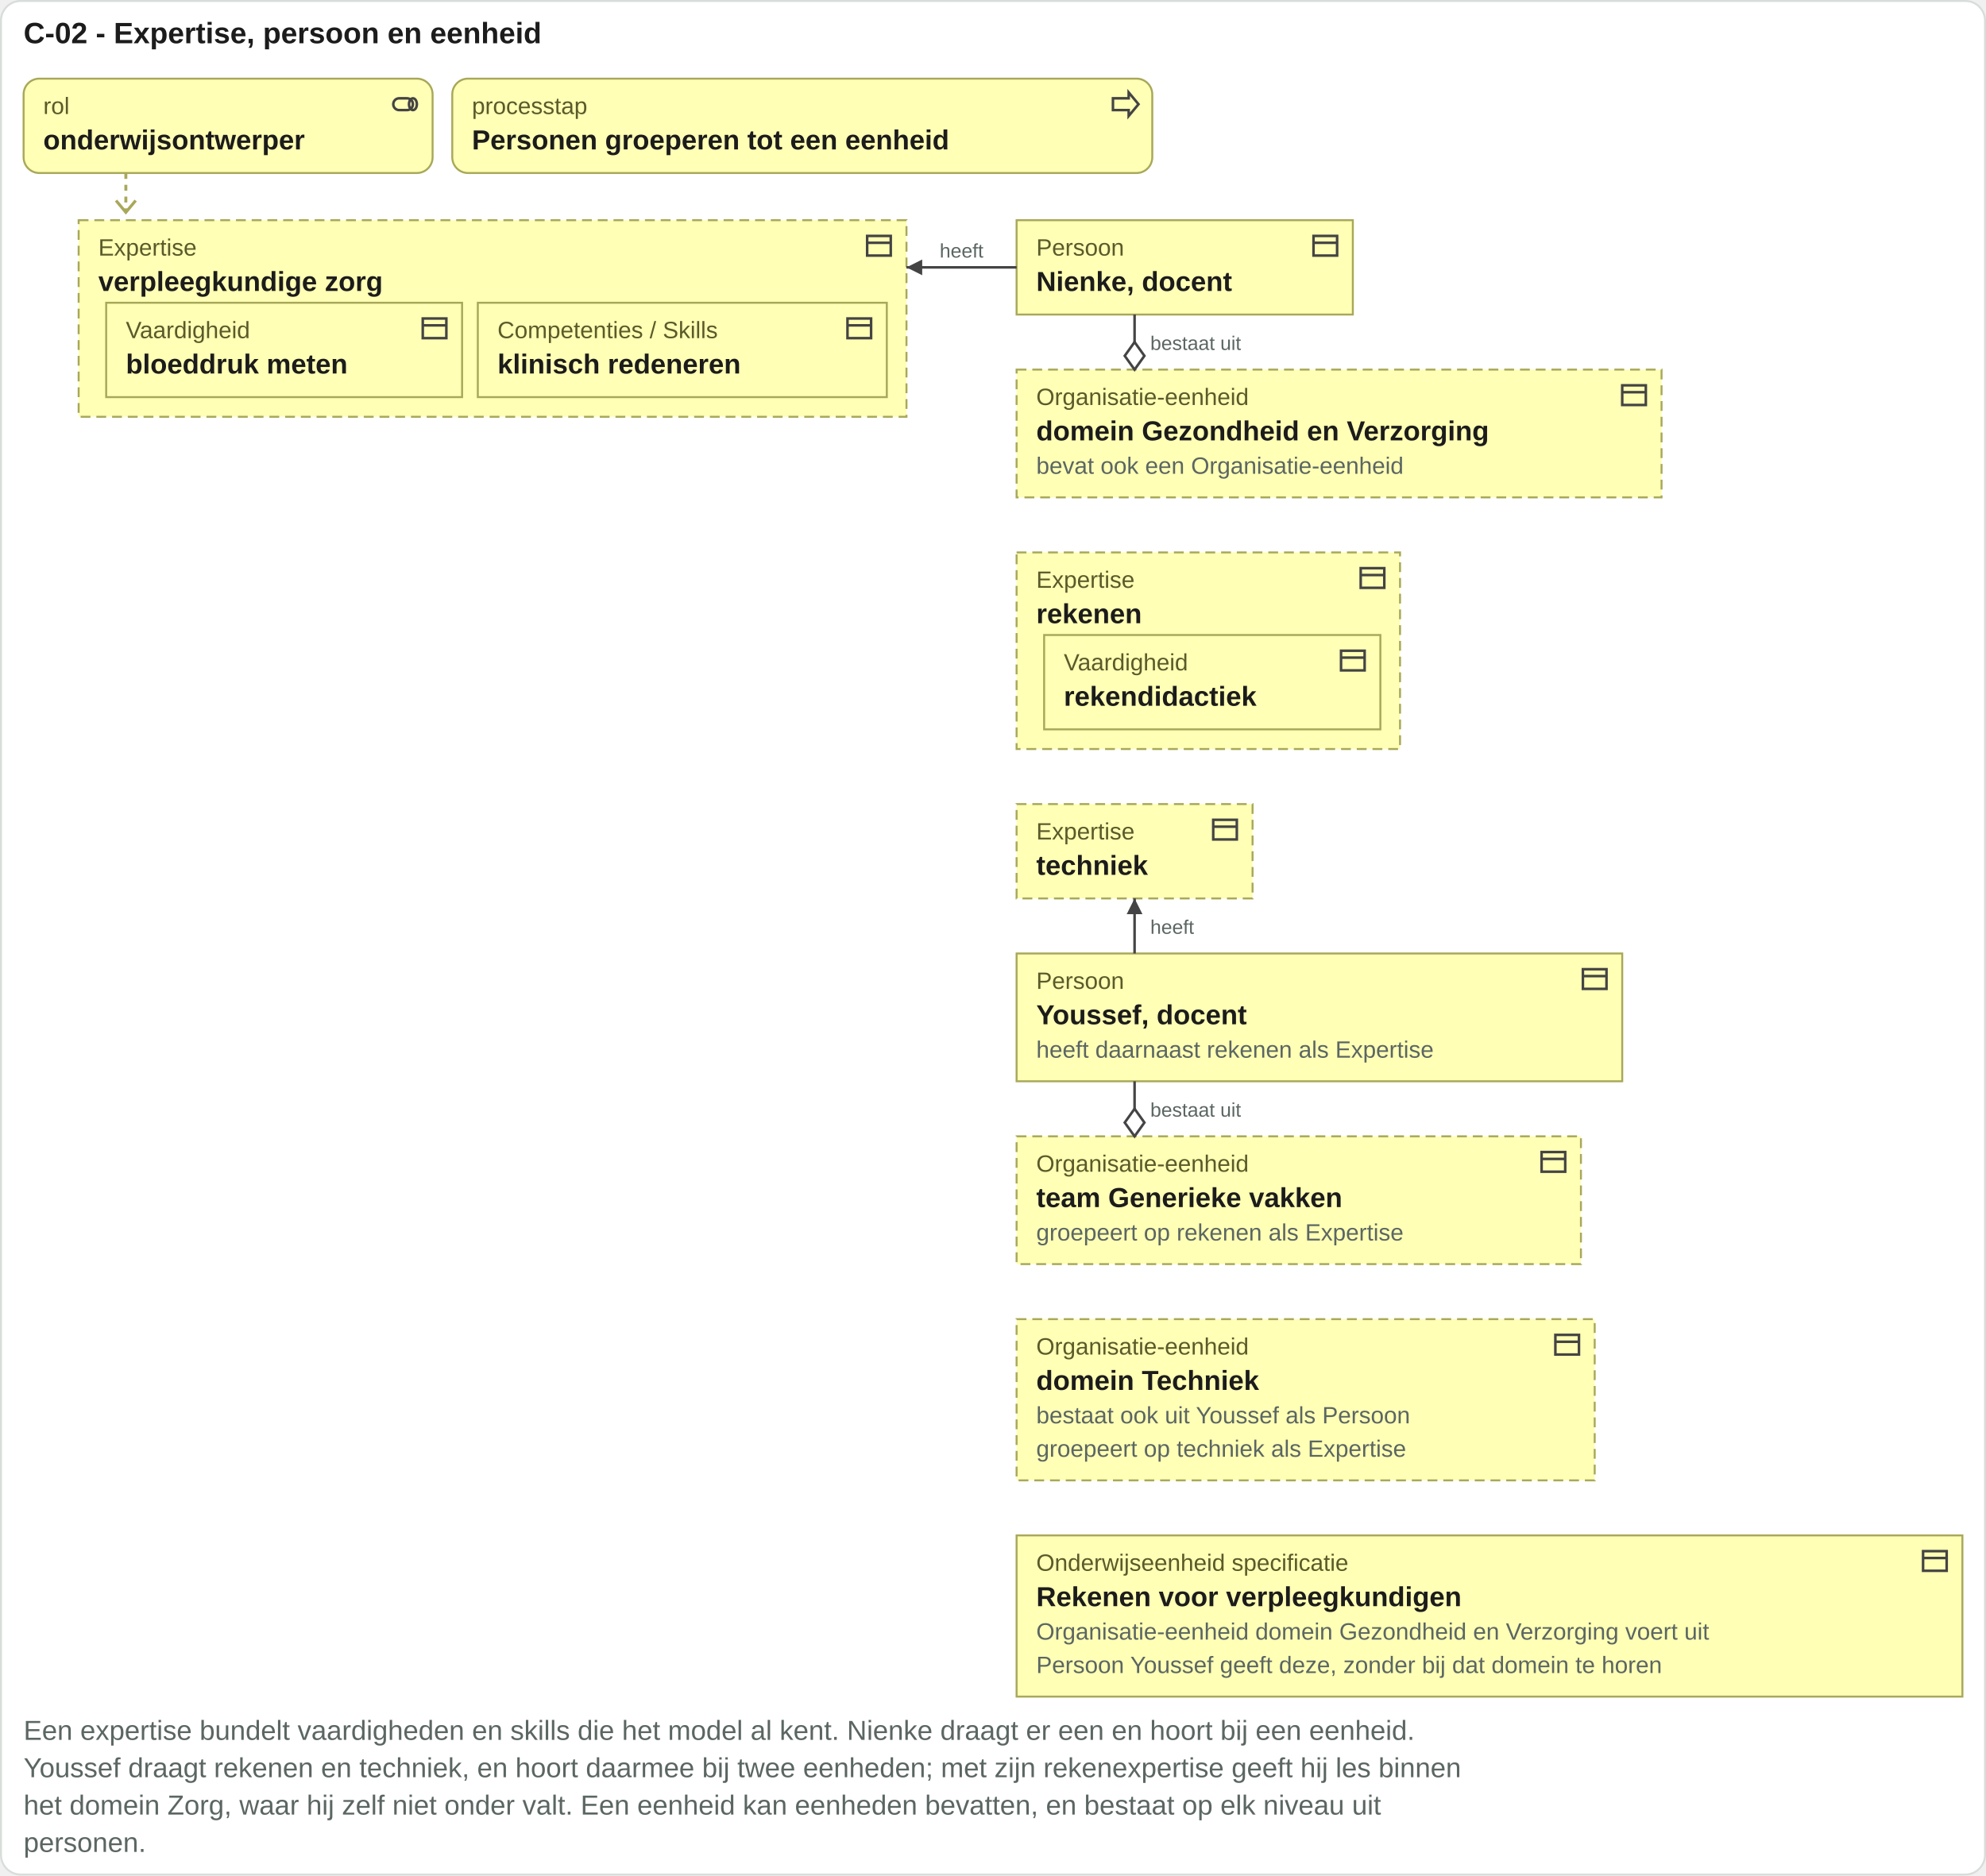
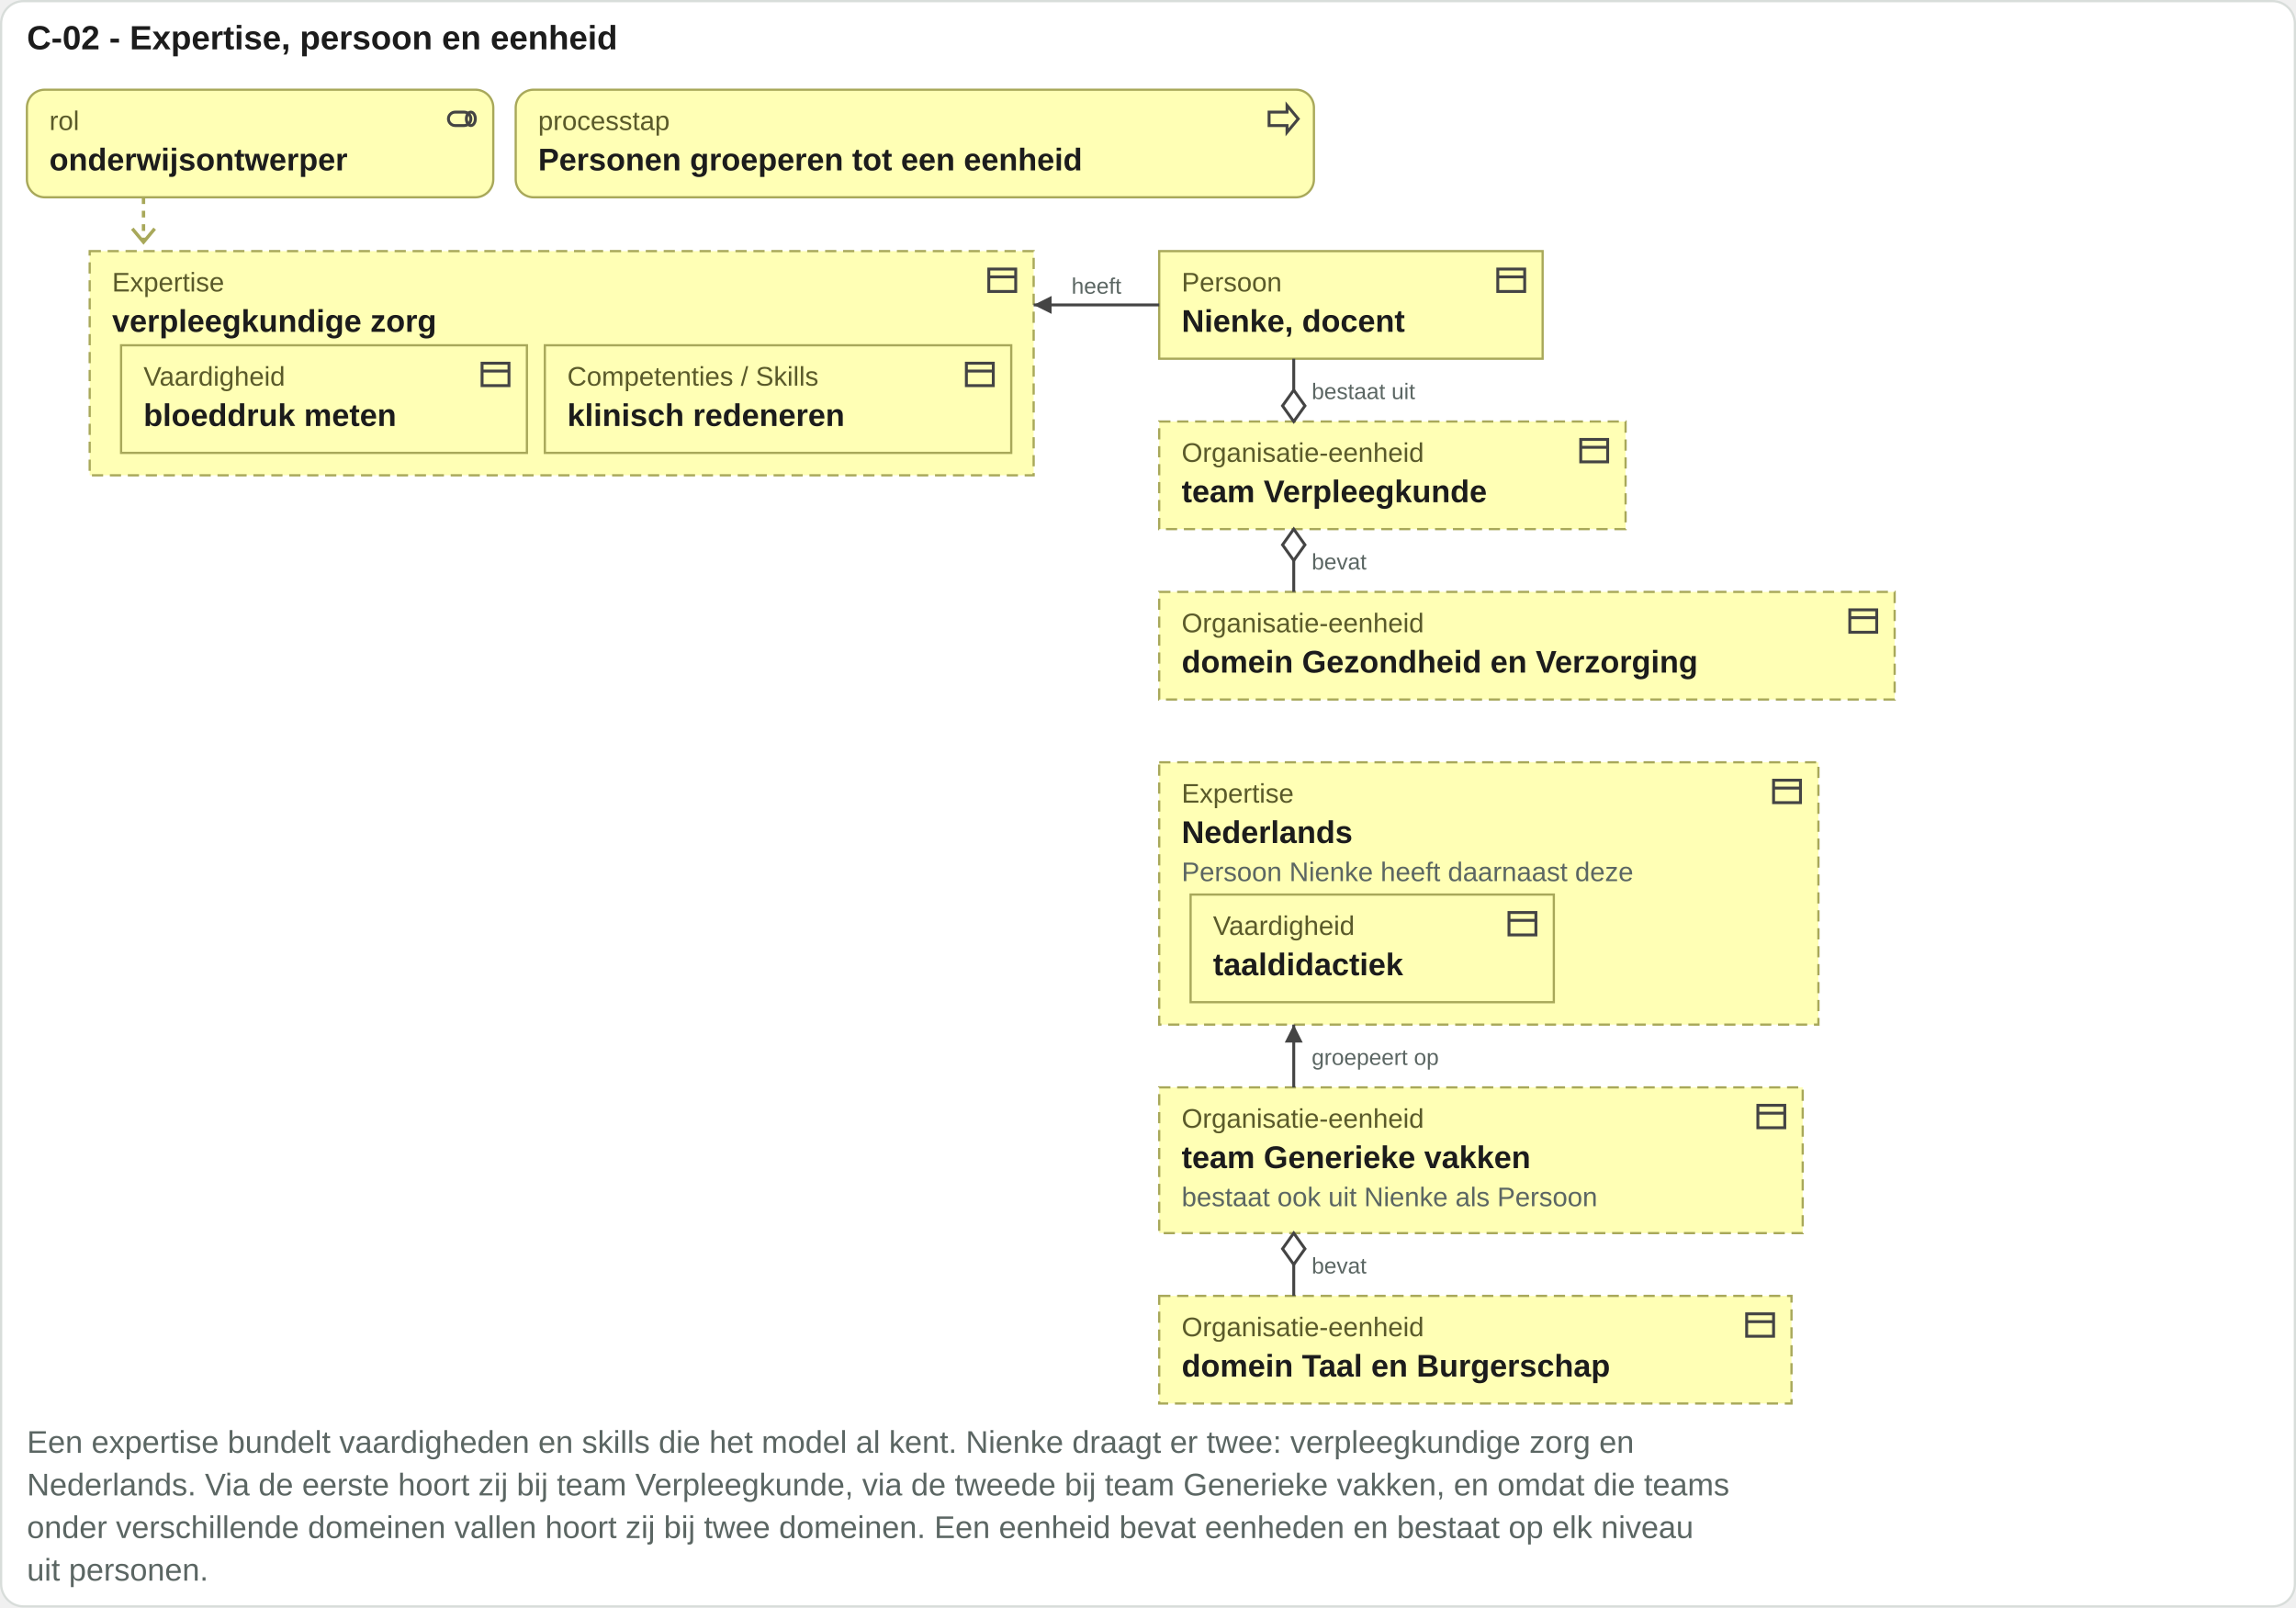
- <svg xmlns="http://www.w3.org/2000/svg" viewBox="0 0 1010 954" width="1010" height="954">
-   <rect x="0.5" y="0.5" width="1009" height="953" rx="10" fill="#ffffff" stroke="#d8ddda" />
+ <svg xmlns="http://www.w3.org/2000/svg" viewBox="0 0 1024 717" width="1024" height="717">
+   <rect x="0.5" y="0.5" width="1023" height="716" rx="10" fill="#ffffff" stroke="#d8ddda" />
  <text x="12" y="22" font-family="Arial, Helvetica, sans-serif" font-size="15" font-weight="bold" fill="#1c1c1c" text-anchor="start">C-02 - Expertise, persoon en eenheid</text>
  <rect x="12" y="40" width="208" height="48" rx="8" fill="#ffffb5" stroke="#a8a85a" />
  <g transform="translate(198,45)" fill="none" stroke="#444" stroke-width="1.3">
    <rect x="2" y="5" width="10" height="6" rx="3" />
    <ellipse cx="12" cy="8" rx="2" ry="3" />
  </g>
  <text x="22" y="58" font-family="Arial, Helvetica, sans-serif" font-size="12" fill="#5a5a2a" text-anchor="start">rol</text>
  <text x="22" y="76" font-family="Arial, Helvetica, sans-serif" font-size="14" font-weight="bold" fill="#1c1c1c" text-anchor="start">onderwijsontwerper</text>
  <rect x="230" y="40" width="356" height="48" rx="8" fill="#ffffb5" stroke="#a8a85a" />
  <g transform="translate(564,45)" fill="none" stroke="#444" stroke-width="1.3">
    <path d="M2 5h8V2l5 6-5 6v-3H2z" />
  </g>
  <text x="240" y="58" font-family="Arial, Helvetica, sans-serif" font-size="12" fill="#5a5a2a" text-anchor="start">processtap</text>
  <text x="240" y="76" font-family="Arial, Helvetica, sans-serif" font-size="14" font-weight="bold" fill="#1c1c1c" text-anchor="start">Personen groeperen tot een eenheid</text>
  <path d="M64 88 V108" stroke="#a8a85a" stroke-width="1.5" stroke-dasharray="3 3" />
  <path d="M59 102 l5 6 5 -6" fill="none" stroke="#a8a85a" stroke-width="1.5" />
  <rect x="40" y="112" width="421" height="100" rx="0" fill="#ffffb5" stroke="#a8a85a" stroke-dasharray="5 3" />
  <g transform="translate(439,117)" fill="none" stroke="#444" stroke-width="1.3">
    <rect x="2" y="3" width="12" height="10" />
    <path d="M2 6.5h12" />
  </g>
  <text x="50" y="130" font-family="Arial, Helvetica, sans-serif" font-size="12" fill="#5a5a2a" text-anchor="start">Expertise</text>
  <text x="50" y="148" font-family="Arial, Helvetica, sans-serif" font-size="14" font-weight="bold" fill="#1c1c1c" text-anchor="start">verpleegkundige zorg</text>
  <rect x="54" y="154" width="181" height="48" rx="0" fill="#ffffb5" stroke="#a8a85a" />
  <g transform="translate(213,159)" fill="none" stroke="#444" stroke-width="1.3">
    <rect x="2" y="3" width="12" height="10" />
    <path d="M2 6.5h12" />
  </g>
  <text x="64" y="172" font-family="Arial, Helvetica, sans-serif" font-size="12" fill="#5a5a2a" text-anchor="start">Vaardigheid</text>
  <text x="64" y="190" font-family="Arial, Helvetica, sans-serif" font-size="14" font-weight="bold" fill="#1c1c1c" text-anchor="start">bloeddruk meten</text>
  <rect x="243" y="154" width="208" height="48" rx="0" fill="#ffffb5" stroke="#a8a85a" />
  <g transform="translate(429,159)" fill="none" stroke="#444" stroke-width="1.3">
    <rect x="2" y="3" width="12" height="10" />
    <path d="M2 6.5h12" />
  </g>
  <text x="253" y="172" font-family="Arial, Helvetica, sans-serif" font-size="12" fill="#5a5a2a" text-anchor="start">Competenties / Skills</text>
  <text x="253" y="190" font-family="Arial, Helvetica, sans-serif" font-size="14" font-weight="bold" fill="#1c1c1c" text-anchor="start">klinisch redeneren</text>
  <rect x="517" y="112" width="171" height="48" rx="0" fill="#ffffb5" stroke="#a8a85a" />
  <g transform="translate(666,117)" fill="none" stroke="#444" stroke-width="1.3">
    <rect x="2" y="3" width="12" height="10" />
    <path d="M2 6.5h12" />
  </g>
  <text x="527" y="130" font-family="Arial, Helvetica, sans-serif" font-size="12" fill="#5a5a2a" text-anchor="start">Persoon</text>
  <text x="527" y="148" font-family="Arial, Helvetica, sans-serif" font-size="14" font-weight="bold" fill="#1c1c1c" text-anchor="start">Nienke, docent</text>
-   <rect x="517" y="188" width="328" height="65" rx="0" fill="#ffffb5" stroke="#a8a85a" stroke-dasharray="5 3" />
-   <g transform="translate(823,193)" fill="none" stroke="#444" stroke-width="1.3">
+   <rect x="517" y="188" width="208" height="48" rx="0" fill="#ffffb5" stroke="#a8a85a" stroke-dasharray="5 3" />
+   <g transform="translate(703,193)" fill="none" stroke="#444" stroke-width="1.3">
    <rect x="2" y="3" width="12" height="10" />
    <path d="M2 6.5h12" />
  </g>
  <text x="527" y="206" font-family="Arial, Helvetica, sans-serif" font-size="12" fill="#5a5a2a" text-anchor="start">Organisatie-eenheid</text>
-   <text x="527" y="224" font-family="Arial, Helvetica, sans-serif" font-size="14" font-weight="bold" fill="#1c1c1c" text-anchor="start">domein Gezondheid en Verzorging</text>
-   <text x="527" y="241" font-family="Arial, Helvetica, sans-serif" font-size="12" fill="#5b6663" text-anchor="start">bevat ook een Organisatie-eenheid</text>
-   <rect x="517" y="281" width="195" height="100" rx="0" fill="#ffffb5" stroke="#a8a85a" stroke-dasharray="5 3" />
-   <g transform="translate(690,286)" fill="none" stroke="#444" stroke-width="1.3">
+   <text x="527" y="224" font-family="Arial, Helvetica, sans-serif" font-size="14" font-weight="bold" fill="#1c1c1c" text-anchor="start">team Verpleegkunde</text>
+   <rect x="517" y="264" width="328" height="48" rx="0" fill="#ffffb5" stroke="#a8a85a" stroke-dasharray="5 3" />
+   <g transform="translate(823,269)" fill="none" stroke="#444" stroke-width="1.3">
    <rect x="2" y="3" width="12" height="10" />
    <path d="M2 6.5h12" />
  </g>
-   <text x="527" y="299" font-family="Arial, Helvetica, sans-serif" font-size="12" fill="#5a5a2a" text-anchor="start">Expertise</text>
-   <text x="527" y="317" font-family="Arial, Helvetica, sans-serif" font-size="14" font-weight="bold" fill="#1c1c1c" text-anchor="start">rekenen</text>
-   <rect x="531" y="323" width="171" height="48" rx="0" fill="#ffffb5" stroke="#a8a85a" />
-   <g transform="translate(680,328)" fill="none" stroke="#444" stroke-width="1.3">
+   <text x="527" y="282" font-family="Arial, Helvetica, sans-serif" font-size="12" fill="#5a5a2a" text-anchor="start">Organisatie-eenheid</text>
+   <text x="527" y="300" font-family="Arial, Helvetica, sans-serif" font-size="14" font-weight="bold" fill="#1c1c1c" text-anchor="start">domein Gezondheid en Verzorging</text>
+   <rect x="517" y="340" width="294" height="117" rx="0" fill="#ffffb5" stroke="#a8a85a" stroke-dasharray="5 3" />
+   <g transform="translate(789,345)" fill="none" stroke="#444" stroke-width="1.3">
    <rect x="2" y="3" width="12" height="10" />
    <path d="M2 6.5h12" />
  </g>
-   <text x="541" y="341" font-family="Arial, Helvetica, sans-serif" font-size="12" fill="#5a5a2a" text-anchor="start">Vaardigheid</text>
-   <text x="541" y="359" font-family="Arial, Helvetica, sans-serif" font-size="14" font-weight="bold" fill="#1c1c1c" text-anchor="start">rekendidactiek</text>
-   <rect x="517" y="409" width="120" height="48" rx="0" fill="#ffffb5" stroke="#a8a85a" stroke-dasharray="5 3" />
-   <g transform="translate(615,414)" fill="none" stroke="#444" stroke-width="1.3">
+   <text x="527" y="358" font-family="Arial, Helvetica, sans-serif" font-size="12" fill="#5a5a2a" text-anchor="start">Expertise</text>
+   <text x="527" y="376" font-family="Arial, Helvetica, sans-serif" font-size="14" font-weight="bold" fill="#1c1c1c" text-anchor="start">Nederlands</text>
+   <rect x="531" y="399" width="162" height="48" rx="0" fill="#ffffb5" stroke="#a8a85a" />
+   <g transform="translate(671,404)" fill="none" stroke="#444" stroke-width="1.3">
    <rect x="2" y="3" width="12" height="10" />
    <path d="M2 6.5h12" />
  </g>
-   <text x="527" y="427" font-family="Arial, Helvetica, sans-serif" font-size="12" fill="#5a5a2a" text-anchor="start">Expertise</text>
-   <text x="527" y="445" font-family="Arial, Helvetica, sans-serif" font-size="14" font-weight="bold" fill="#1c1c1c" text-anchor="start">techniek</text>
-   <rect x="517" y="485" width="308" height="65" rx="0" fill="#ffffb5" stroke="#a8a85a" />
-   <g transform="translate(803,490)" fill="none" stroke="#444" stroke-width="1.3">
+   <text x="541" y="417" font-family="Arial, Helvetica, sans-serif" font-size="12" fill="#5a5a2a" text-anchor="start">Vaardigheid</text>
+   <text x="541" y="435" font-family="Arial, Helvetica, sans-serif" font-size="14" font-weight="bold" fill="#1c1c1c" text-anchor="start">taaldidactiek</text>
+   <text x="527" y="393" font-family="Arial, Helvetica, sans-serif" font-size="12" fill="#5b6663" text-anchor="start">Persoon Nienke heeft daarnaast deze</text>
+   <rect x="517" y="485" width="287" height="65" rx="0" fill="#ffffb5" stroke="#a8a85a" stroke-dasharray="5 3" />
+   <g transform="translate(782,490)" fill="none" stroke="#444" stroke-width="1.3">
    <rect x="2" y="3" width="12" height="10" />
    <path d="M2 6.5h12" />
  </g>
-   <text x="527" y="503" font-family="Arial, Helvetica, sans-serif" font-size="12" fill="#5a5a2a" text-anchor="start">Persoon</text>
-   <text x="527" y="521" font-family="Arial, Helvetica, sans-serif" font-size="14" font-weight="bold" fill="#1c1c1c" text-anchor="start">Youssef, docent</text>
-   <text x="527" y="538" font-family="Arial, Helvetica, sans-serif" font-size="12" fill="#5b6663" text-anchor="start">heeft daarnaast rekenen als Expertise</text>
-   <rect x="517" y="578" width="287" height="65" rx="0" fill="#ffffb5" stroke="#a8a85a" stroke-dasharray="5 3" />
-   <g transform="translate(782,583)" fill="none" stroke="#444" stroke-width="1.3">
+   <text x="527" y="503" font-family="Arial, Helvetica, sans-serif" font-size="12" fill="#5a5a2a" text-anchor="start">Organisatie-eenheid</text>
+   <text x="527" y="521" font-family="Arial, Helvetica, sans-serif" font-size="14" font-weight="bold" fill="#1c1c1c" text-anchor="start">team Generieke vakken</text>
+   <text x="527" y="538" font-family="Arial, Helvetica, sans-serif" font-size="12" fill="#5b6663" text-anchor="start">bestaat ook uit Nienke als Persoon</text>
+   <rect x="517" y="578" width="282" height="48" rx="0" fill="#ffffb5" stroke="#a8a85a" stroke-dasharray="5 3" />
+   <g transform="translate(777,583)" fill="none" stroke="#444" stroke-width="1.3">
    <rect x="2" y="3" width="12" height="10" />
    <path d="M2 6.5h12" />
  </g>
  <text x="527" y="596" font-family="Arial, Helvetica, sans-serif" font-size="12" fill="#5a5a2a" text-anchor="start">Organisatie-eenheid</text>
-   <text x="527" y="614" font-family="Arial, Helvetica, sans-serif" font-size="14" font-weight="bold" fill="#1c1c1c" text-anchor="start">team Generieke vakken</text>
-   <text x="527" y="631" font-family="Arial, Helvetica, sans-serif" font-size="12" fill="#5b6663" text-anchor="start">groepeert op rekenen als Expertise</text>
-   <rect x="517" y="671" width="294" height="82" rx="0" fill="#ffffb5" stroke="#a8a85a" stroke-dasharray="5 3" />
-   <g transform="translate(789,676)" fill="none" stroke="#444" stroke-width="1.3">
-     <rect x="2" y="3" width="12" height="10" />
-     <path d="M2 6.5h12" />
-   </g>
-   <text x="527" y="689" font-family="Arial, Helvetica, sans-serif" font-size="12" fill="#5a5a2a" text-anchor="start">Organisatie-eenheid</text>
-   <text x="527" y="707" font-family="Arial, Helvetica, sans-serif" font-size="14" font-weight="bold" fill="#1c1c1c" text-anchor="start">domein Techniek</text>
-   <text x="527" y="724" font-family="Arial, Helvetica, sans-serif" font-size="12" fill="#5b6663" text-anchor="start">bestaat ook uit Youssef als Persoon</text>
-   <text x="527" y="741" font-family="Arial, Helvetica, sans-serif" font-size="12" fill="#5b6663" text-anchor="start">groepeert op techniek als Expertise</text>
-   <rect x="517" y="781" width="481" height="82" rx="0" fill="#ffffb5" stroke="#a8a85a" />
-   <g transform="translate(976,786)" fill="none" stroke="#444" stroke-width="1.3">
-     <rect x="2" y="3" width="12" height="10" />
-     <path d="M2 6.5h12" />
-   </g>
-   <text x="527" y="799" font-family="Arial, Helvetica, sans-serif" font-size="12" fill="#5a5a2a" text-anchor="start">Onderwijseenheid specificatie</text>
-   <text x="527" y="817" font-family="Arial, Helvetica, sans-serif" font-size="14" font-weight="bold" fill="#1c1c1c" text-anchor="start">Rekenen voor verpleegkundigen</text>
-   <text x="527" y="834" font-family="Arial, Helvetica, sans-serif" font-size="12" fill="#5b6663" text-anchor="start">Organisatie-eenheid domein Gezondheid en Verzorging voert uit</text>
-   <text x="527" y="851" font-family="Arial, Helvetica, sans-serif" font-size="12" fill="#5b6663" text-anchor="start">Persoon Youssef geeft deze, zonder bij dat domein te horen</text>
+   <text x="527" y="614" font-family="Arial, Helvetica, sans-serif" font-size="14" font-weight="bold" fill="#1c1c1c" text-anchor="start">domein Taal en Burgerschap</text>
  <path d="M461 136H517" stroke="#444" stroke-width="1.3" fill="none" />
  <path d="M461 136l8 -4v8z" fill="#444" />
  <text x="489" y="131" font-family="Arial, Helvetica, sans-serif" font-size="10" fill="#5b6663" text-anchor="middle">heeft</text>
  <path d="M577 160V188" stroke="#444" stroke-width="1.3" fill="none" />
  <path d="M577 188l-5 -7l5 -7l5 7z" fill="#ffffff" stroke="#444" stroke-width="1.3" />
  <text x="585" y="178" font-family="Arial, Helvetica, sans-serif" font-size="10" fill="#5b6663" text-anchor="start">bestaat uit</text>
+   <path d="M577 236V264" stroke="#444" stroke-width="1.3" fill="none" />
+   <path d="M577 236l-5 7l5 7l5 -7z" fill="#ffffff" stroke="#444" stroke-width="1.3" />
+   <text x="585" y="254" font-family="Arial, Helvetica, sans-serif" font-size="10" fill="#5b6663" text-anchor="start">bevat</text>
  <path d="M577 457V485" stroke="#444" stroke-width="1.3" fill="none" />
  <path d="M577 457l-4 8h8z" fill="#444" />
-   <text x="585" y="475" font-family="Arial, Helvetica, sans-serif" font-size="10" fill="#5b6663" text-anchor="start">heeft</text>
+   <text x="585" y="475" font-family="Arial, Helvetica, sans-serif" font-size="10" fill="#5b6663" text-anchor="start">groepeert op</text>
  <path d="M577 550V578" stroke="#444" stroke-width="1.3" fill="none" />
-   <path d="M577 578l-5 -7l5 -7l5 7z" fill="#ffffff" stroke="#444" stroke-width="1.3" />
-   <text x="585" y="568" font-family="Arial, Helvetica, sans-serif" font-size="10" fill="#5b6663" text-anchor="start">bestaat uit</text>
-   <text x="12" y="885" font-family="Arial, Helvetica, sans-serif" font-size="14" fill="#5b6663" text-anchor="start">Een expertise bundelt vaardigheden en skills die het model al kent. Nienke draagt er een en hoort bij een eenheid.</text>
-   <text x="12" y="904" font-family="Arial, Helvetica, sans-serif" font-size="14" fill="#5b6663" text-anchor="start">Youssef draagt rekenen en techniek, en hoort daarmee bij twee eenheden; met zijn rekenexpertise geeft hij les binnen</text>
-   <text x="12" y="923" font-family="Arial, Helvetica, sans-serif" font-size="14" fill="#5b6663" text-anchor="start">het domein Zorg, waar hij zelf niet onder valt. Een eenheid kan eenheden bevatten, en bestaat op elk niveau uit</text>
-   <text x="12" y="942" font-family="Arial, Helvetica, sans-serif" font-size="14" fill="#5b6663" text-anchor="start">personen.</text>
+   <path d="M577 550l-5 7l5 7l5 -7z" fill="#ffffff" stroke="#444" stroke-width="1.3" />
+   <text x="585" y="568" font-family="Arial, Helvetica, sans-serif" font-size="10" fill="#5b6663" text-anchor="start">bevat</text>
+   <text x="12" y="648" font-family="Arial, Helvetica, sans-serif" font-size="14" fill="#5b6663" text-anchor="start">Een expertise bundelt vaardigheden en skills die het model al kent. Nienke draagt er twee: verpleegkundige zorg en</text>
+   <text x="12" y="667" font-family="Arial, Helvetica, sans-serif" font-size="14" fill="#5b6663" text-anchor="start">Nederlands. Via de eerste hoort zij bij team Verpleegkunde, via de tweede bij team Generieke vakken, en omdat die teams</text>
+   <text x="12" y="686" font-family="Arial, Helvetica, sans-serif" font-size="14" fill="#5b6663" text-anchor="start">onder verschillende domeinen vallen hoort zij bij twee domeinen. Een eenheid bevat eenheden en bestaat op elk niveau</text>
+   <text x="12" y="705" font-family="Arial, Helvetica, sans-serif" font-size="14" fill="#5b6663" text-anchor="start">uit personen.</text>
</svg>
